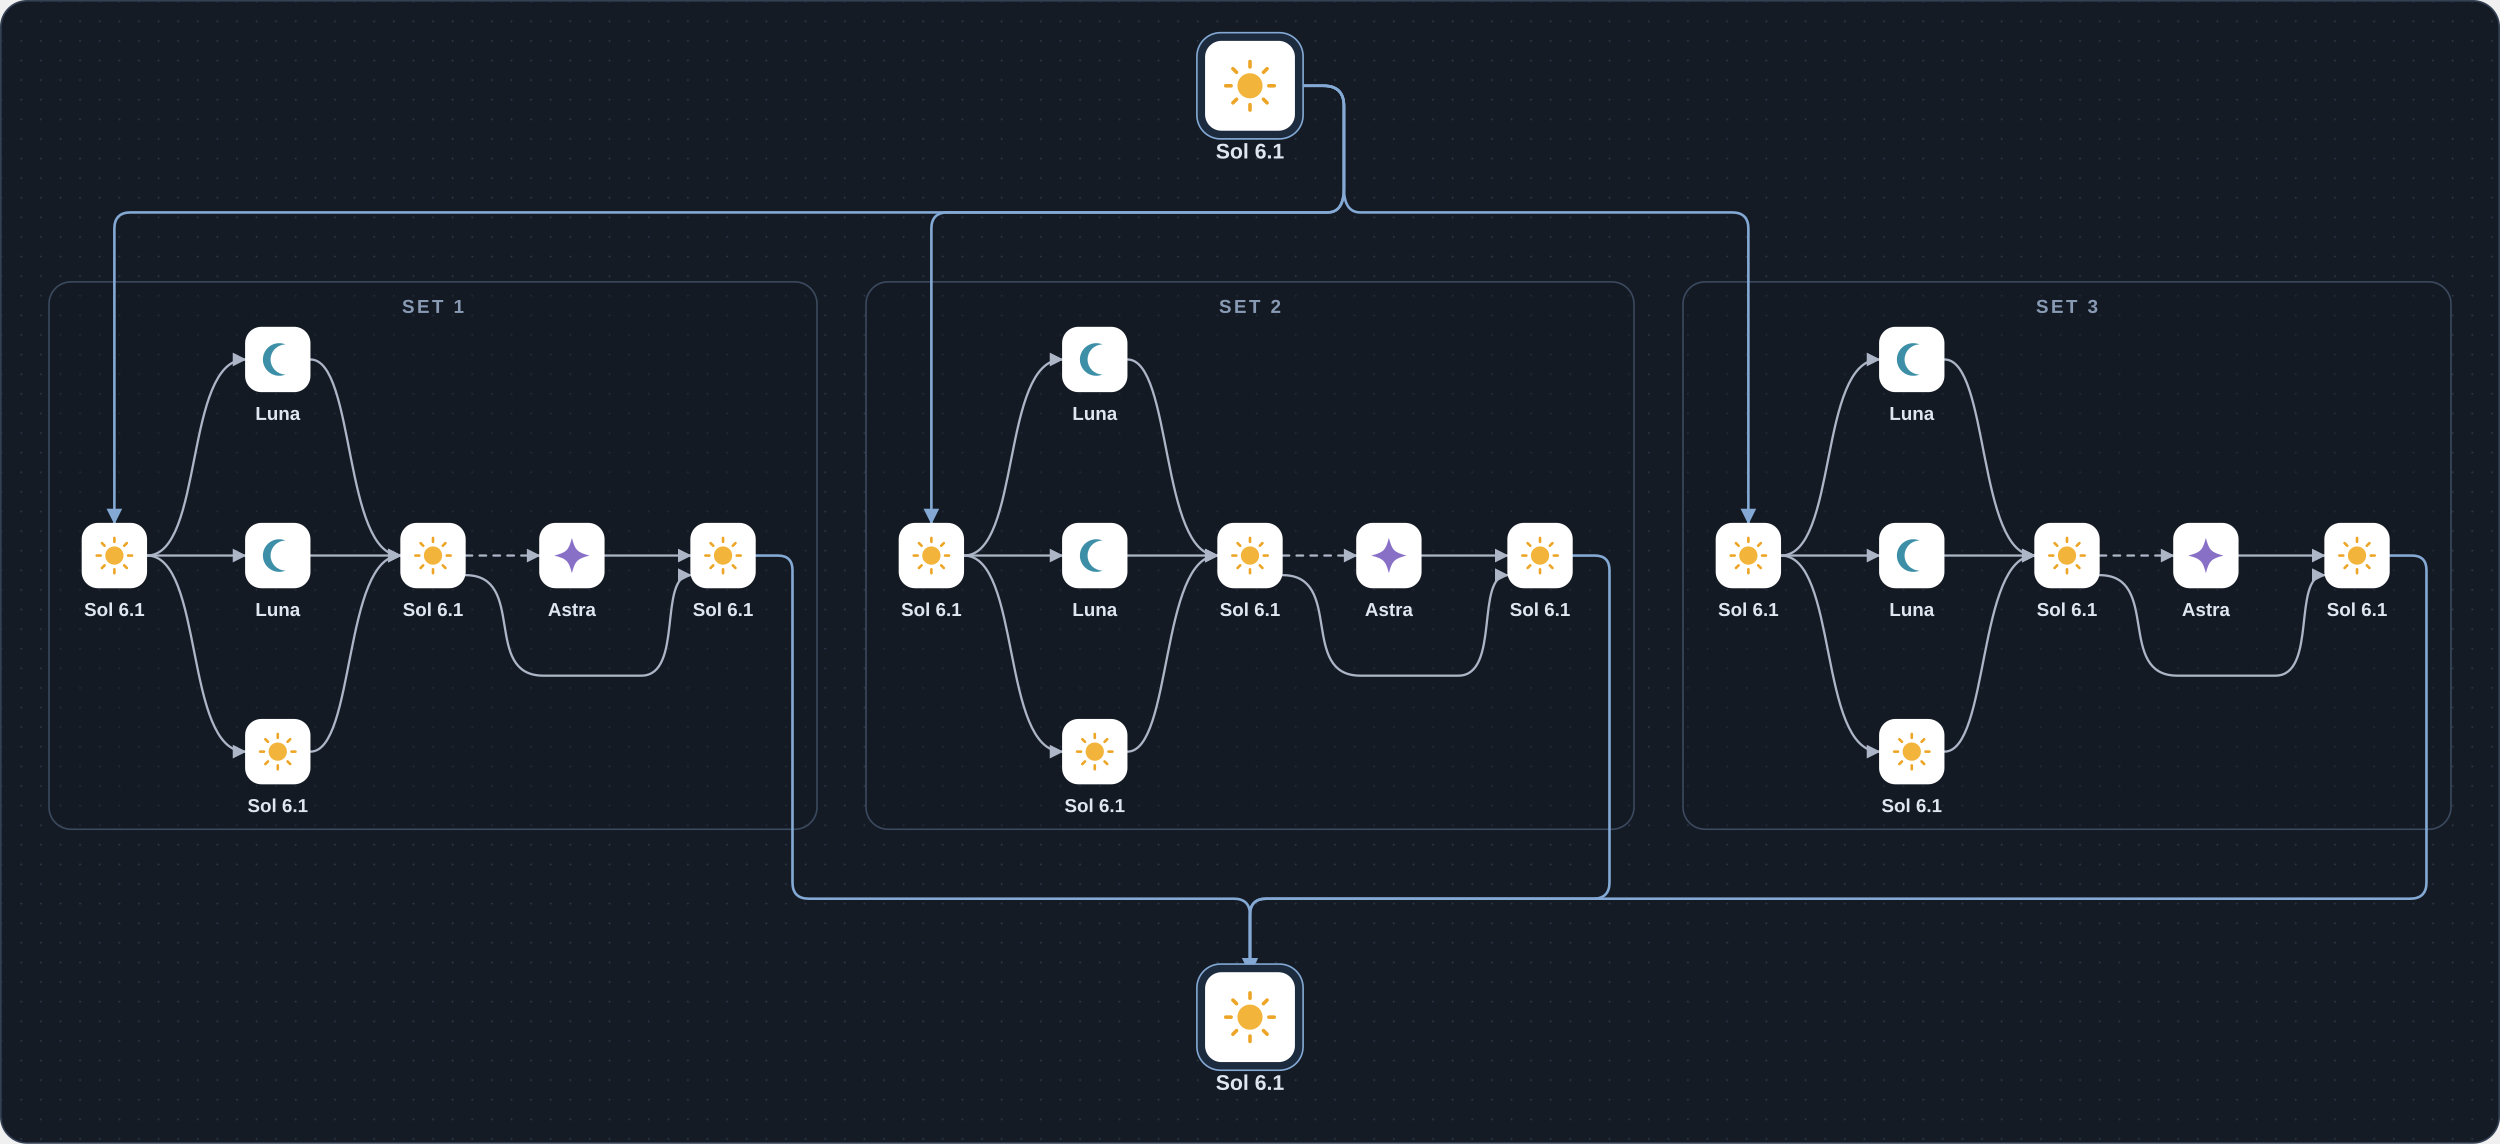
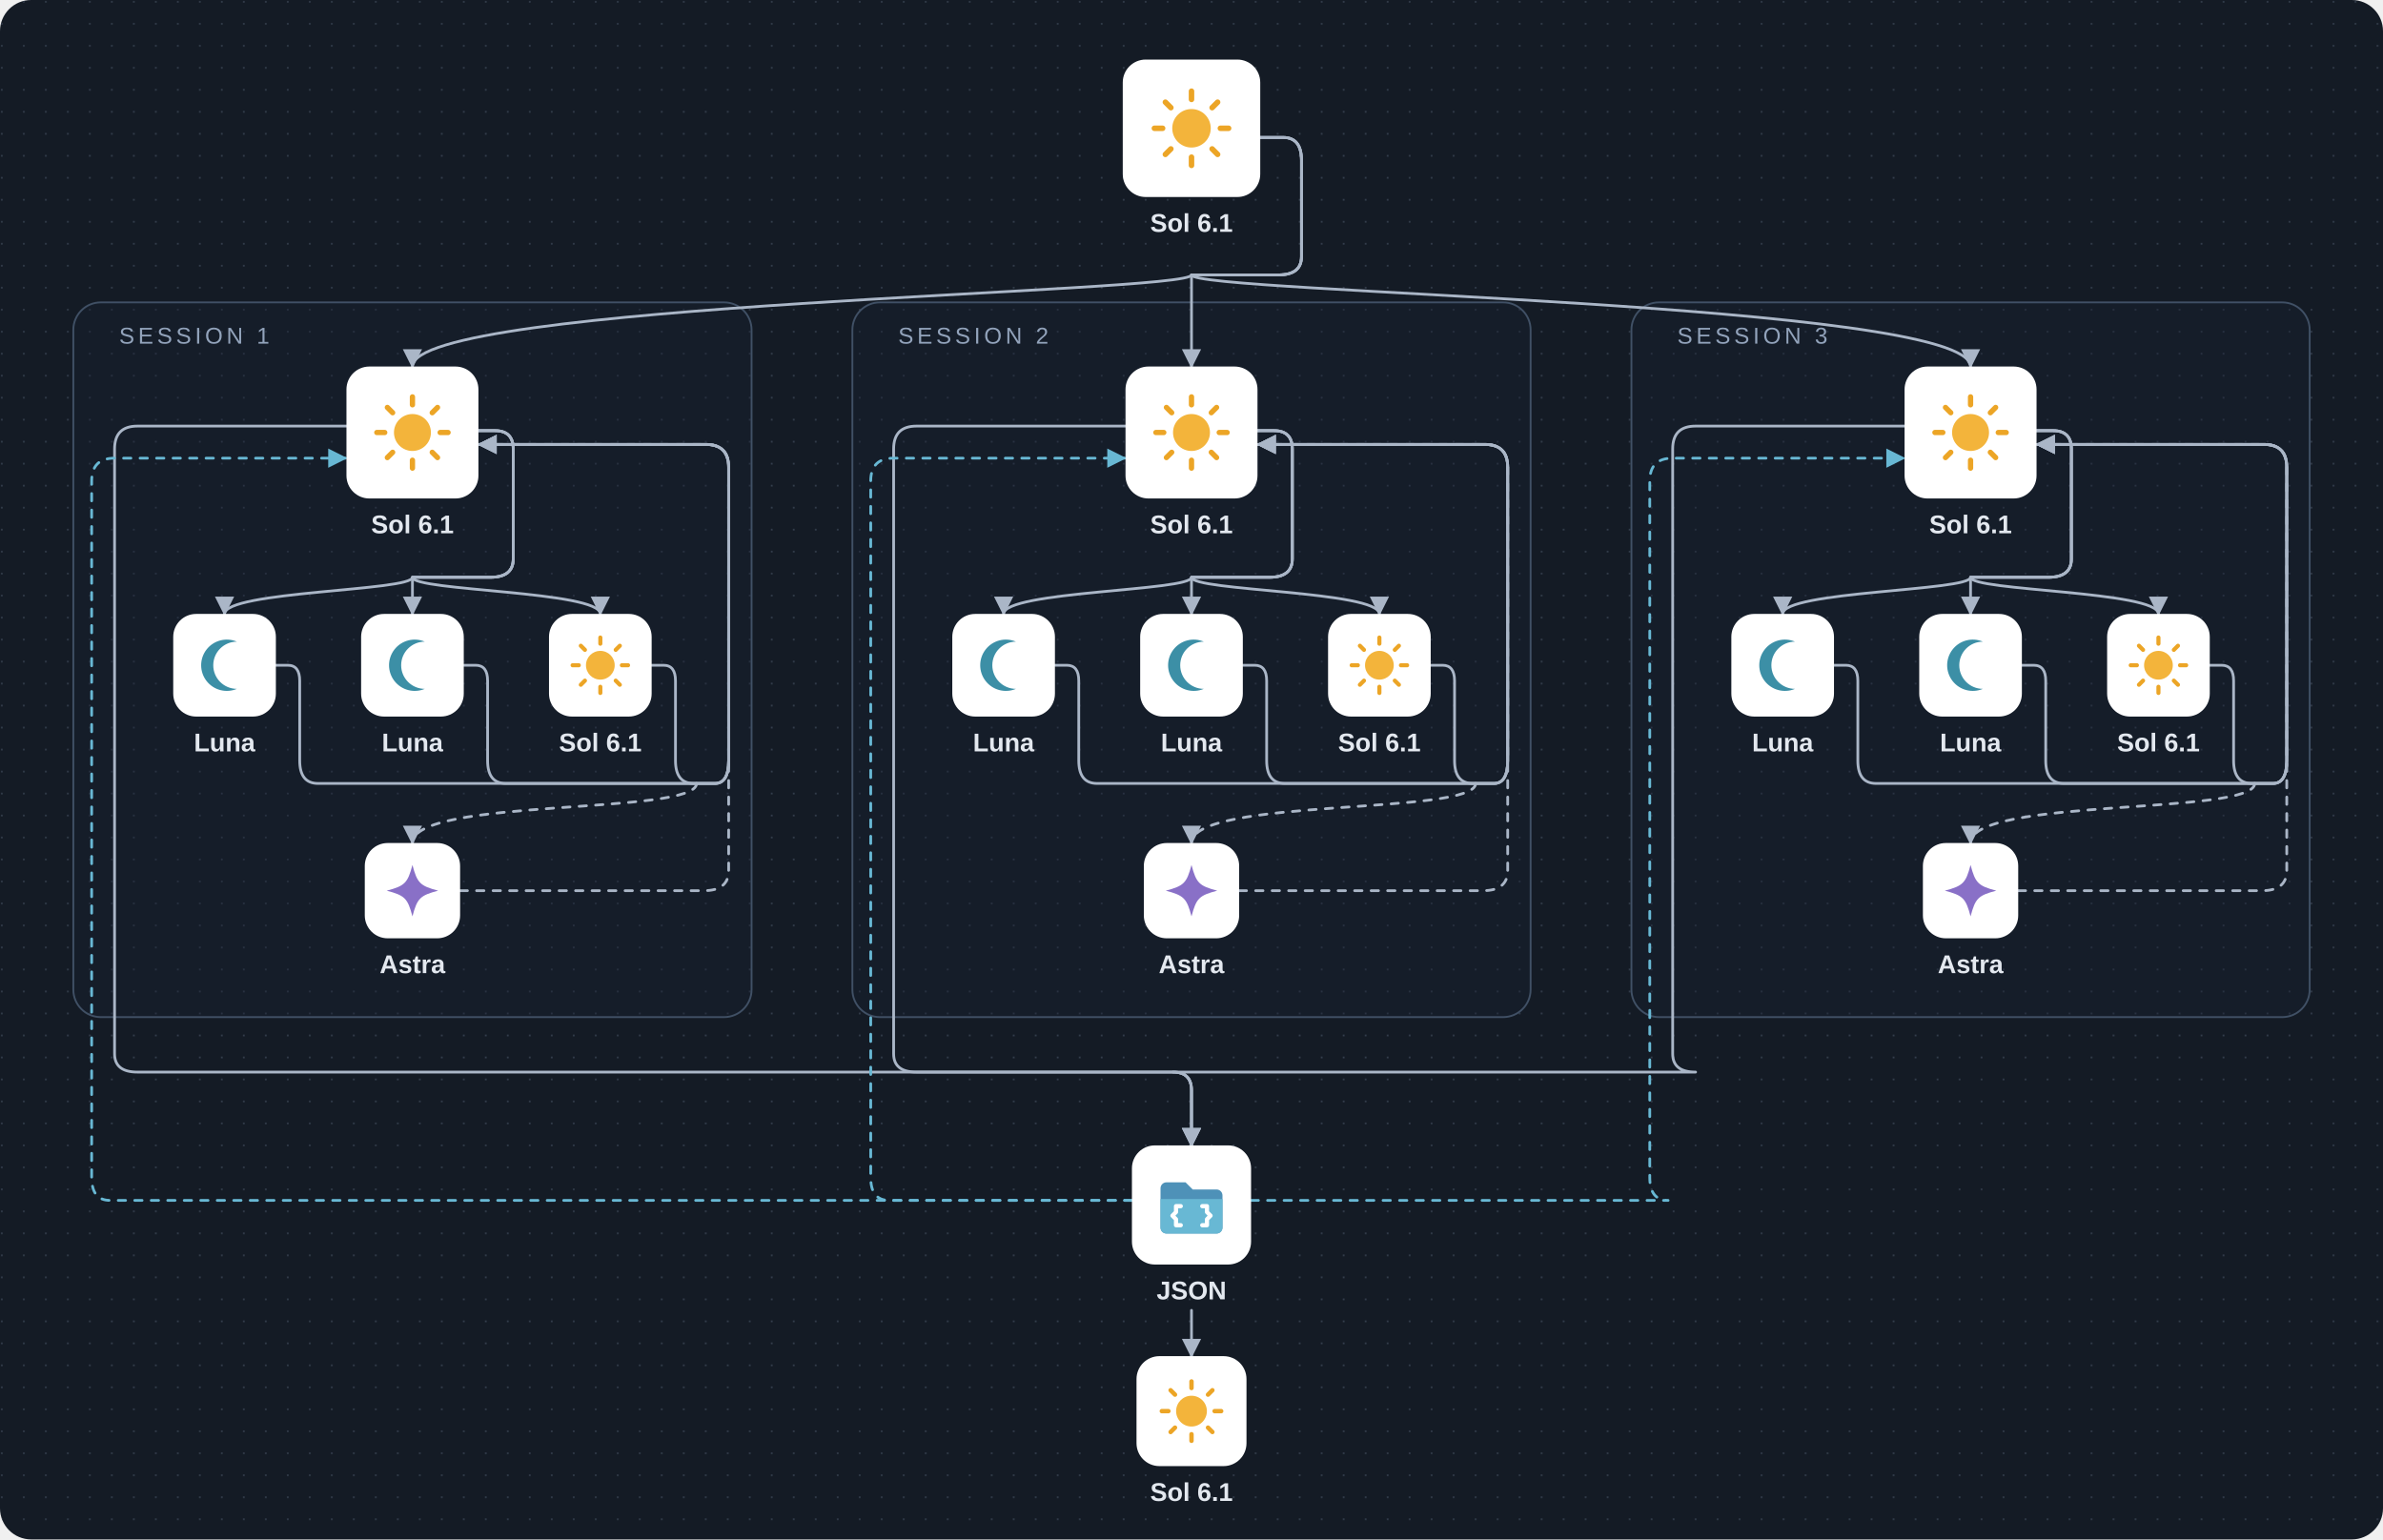
- <svg xmlns="http://www.w3.org/2000/svg" width="3060" height="1400" viewBox="0 0 3060 1400" role="img" aria-labelledby="title desc">
+ <svg xmlns="http://www.w3.org/2000/svg" width="2600" height="1680" viewBox="0 0 2600 1680" role="img" aria-labelledby="title desc">
  <defs>
    <pattern id="dots" width="24" height="24" patternUnits="userSpaceOnUse">
-       <circle cx="2" cy="2" r="1.2" fill="#2d3849" />
+       <circle cx="2" cy="2" r="1.1" fill="#303a48" />
    </pattern>
-     <marker id="arrow" viewBox="0 0 10 10" refX="9" refY="5" markerWidth="6" markerHeight="6" orient="auto">
-       <path d="M0 0L10 5L0 10Z" fill="#acb6c7" />
+     <marker id="arrow" viewBox="0 0 10 10" refX="9" refY="5" markerWidth="7" markerHeight="7" orient="auto">
+       <path d="M0 0L10 5L0 10Z" fill="#aab6c7" />
    </marker>
-     <marker id="chief-arrow" viewBox="0 0 10 10" refX="9" refY="5" markerWidth="6" markerHeight="6" orient="auto">
-       <path d="M0 0L10 5L0 10Z" fill="#83a9d4" />
+     <marker id="blue-arrow" viewBox="0 0 10 10" refX="9" refY="5" markerWidth="7" markerHeight="7" orient="auto">
+       <path d="M0 0L10 5L0 10Z" fill="#68b8d4" />
    </marker>
  </defs>
-   <rect x="1" y="1" width="3058" height="1398" rx="32" fill="#141b25" stroke="#344154" stroke-width="2" />
-   <rect x="2" y="2" width="3056" height="1396" rx="31" fill="url(#dots)" />
-   <rect x="60" y="345" width="940" height="670" rx="27" fill="#141b25" fill-opacity=".4" stroke="#3a495e" stroke-width="2" />
-   <text x="530" y="383" text-anchor="middle" font-family="Segoe UI, Arial, sans-serif" font-size="23" font-weight="600" letter-spacing="3" fill="#899bb4">SET 1</text>
-   <rect x="1060" y="345" width="940" height="670" rx="27" fill="#141b25" fill-opacity=".4" stroke="#3a495e" stroke-width="2" />
-   <text x="1530" y="383" text-anchor="middle" font-family="Segoe UI, Arial, sans-serif" font-size="23" font-weight="600" letter-spacing="3" fill="#899bb4">SET 2</text>
-   <rect x="2060" y="345" width="940" height="670" rx="27" fill="#141b25" fill-opacity=".4" stroke="#3a495e" stroke-width="2" />
-   <text x="2530" y="383" text-anchor="middle" font-family="Segoe UI, Arial, sans-serif" font-size="23" font-weight="600" letter-spacing="3" fill="#899bb4">SET 3</text>
-   <path d="M1585 105 H1620 Q1645 105 1645 130 V230 Q1645 260 1625 260 H160 Q140 260 140 280 V640" fill="none" stroke="#83a9d4" stroke-width="3.2" stroke-linecap="round" stroke-linejoin="round" marker-end="url(#chief-arrow)" />
-   <path d="M1585 105 H1620 Q1645 105 1645 130 V230 Q1645 260 1625 260 H1160 Q1140 260 1140 280 V640" fill="none" stroke="#83a9d4" stroke-width="3.2" stroke-linecap="round" stroke-linejoin="round" marker-end="url(#chief-arrow)" />
-   <path d="M1585 105 H1620 Q1645 105 1645 130 V230 Q1645 260 1665 260 H2120 Q2140 260 2140 280 V640" fill="none" stroke="#83a9d4" stroke-width="3.2" stroke-linecap="round" stroke-linejoin="round" marker-end="url(#chief-arrow)" />
-   <path d="M180 680 C250 680 225 440 300 440" fill="none" stroke="#acb6c7" stroke-width="2.8" stroke-linecap="round" stroke-linejoin="round" marker-end="url(#arrow)" />
-   <path d="M380 440 C435 440 420 680 490 680" fill="none" stroke="#acb6c7" stroke-width="2.8" stroke-linecap="round" stroke-linejoin="round" marker-end="url(#arrow)" />
-   <path d="M180 680 C250 680 225 680 300 680" fill="none" stroke="#acb6c7" stroke-width="2.8" stroke-linecap="round" stroke-linejoin="round" marker-end="url(#arrow)" />
-   <path d="M380 680 C435 680 420 680 490 680" fill="none" stroke="#acb6c7" stroke-width="2.8" stroke-linecap="round" stroke-linejoin="round" marker-end="url(#arrow)" />
-   <path d="M180 680 C250 680 225 920 300 920" fill="none" stroke="#acb6c7" stroke-width="2.8" stroke-linecap="round" stroke-linejoin="round" marker-end="url(#arrow)" />
-   <path d="M380 920 C435 920 420 680 490 680" fill="none" stroke="#acb6c7" stroke-width="2.8" stroke-linecap="round" stroke-linejoin="round" marker-end="url(#arrow)" />
-   <path d="M570 680 H660" fill="none" stroke="#acb6c7" stroke-width="2.8" stroke-linecap="round" stroke-linejoin="round" marker-end="url(#arrow)" stroke-dasharray="8 9" />
-   <path d="M740 680 H845" fill="none" stroke="#acb6c7" stroke-width="2.8" stroke-linecap="round" stroke-linejoin="round" marker-end="url(#arrow)" />
-   <path d="M570 704 C645 704 590 827 665 827 H785 C837 827 805 704 845 704" fill="none" stroke="#acb6c7" stroke-width="2.8" stroke-linecap="round" stroke-linejoin="round" marker-end="url(#arrow)" />
-   <path d="M925 680 H952 Q970 680 970 698 V1080 Q970 1100 990 1100 H1510 Q1530 1100 1530 1120 V1190" fill="none" stroke="#83a9d4" stroke-width="3.2" stroke-linecap="round" stroke-linejoin="round" marker-end="url(#chief-arrow)" />
-   <g aria-label="set1-root">
-     <rect x="100" y="640" width="80" height="80" rx="20" fill="white" />
-     <g transform="translate(114.4,654.4) scale(0.8)">
-       <g stroke="#ECA526" stroke-width="4" stroke-linecap="round">
-         <path d="M32 5V11M32 53V59M5 32H11M53 32H59M13 13L17 17M47 47L51 51M13 51L17 47M47 17L51 13" />
-       </g>
-       <circle cx="32" cy="32" r="14" fill="#F3B43B" />
-     </g>
-     <text x="140.0" y="754" text-anchor="middle" font-family="Segoe UI, Arial, sans-serif" font-size="23" font-weight="600" fill="#e0e6ef">Sol 6.1</text>
+   <rect width="2600" height="1680" rx="34" fill="#141b25" />
+   <rect width="2600" height="1680" rx="34" fill="url(#dots)" />
+   <rect x="80" y="330" width="740" height="780" rx="30" fill="#182231" fill-opacity=".35" stroke="#405065" stroke-width="2" />
+   <text x="130" y="375" font-family="Segoe UI, Arial, sans-serif" font-size="25" letter-spacing="4" fill="#92a3bb">SESSION 1</text>
+   <path d="M1375 150 H1400 Q1420 150 1420 175 V280 Q1420 300 1395 300 H1300 C1300 320 450 330 450 400" fill="none" stroke="#aab6c7" stroke-width="3" stroke-linecap="round" stroke-linejoin="round" marker-end="url(#arrow)" />
+   <path d="M522 470 H540 Q560 470 560 490 V610 Q560 630 535 630 H450 C450 645 245 645 245 670" fill="none" stroke="#aab6c7" stroke-width="3" stroke-linecap="round" stroke-linejoin="round" marker-end="url(#arrow)" />
+   <path d="M301 726 H314 Q327 726 327 743 V830 Q327 855 347 855 H780 Q795 855 795 830 V510 Q795 485 770 485 H523" fill="none" stroke="#aab6c7" stroke-width="3" stroke-linecap="round" stroke-linejoin="round" marker-end="url(#arrow)" />
+   <path d="M522 470 H540 Q560 470 560 490 V610 Q560 630 535 630 H450 C450 645 450 645 450 670" fill="none" stroke="#aab6c7" stroke-width="3" stroke-linecap="round" stroke-linejoin="round" marker-end="url(#arrow)" />
+   <path d="M506 726 H519 Q532 726 532 743 V830 Q532 855 552 855 H780 Q795 855 795 830 V510 Q795 485 770 485 H523" fill="none" stroke="#aab6c7" stroke-width="3" stroke-linecap="round" stroke-linejoin="round" marker-end="url(#arrow)" />
+   <path d="M522 470 H540 Q560 470 560 490 V610 Q560 630 535 630 H450 C450 645 655 645 655 670" fill="none" stroke="#aab6c7" stroke-width="3" stroke-linecap="round" stroke-linejoin="round" marker-end="url(#arrow)" />
+   <path d="M711 726 H724 Q737 726 737 743 V830 Q737 855 757 855 H780 Q795 855 795 830 V510 Q795 485 770 485 H523" fill="none" stroke="#aab6c7" stroke-width="3" stroke-linecap="round" stroke-linejoin="round" marker-end="url(#arrow)" />
+   <path d="M760 855 C760 890 450 870 450 920" fill="none" stroke="#aab6c7" stroke-width="3" stroke-linecap="round" stroke-linejoin="round" marker-end="url(#arrow)" stroke-dasharray="8 10" />
+   <path d="M502 972 H768 Q795 972 795 950 V510 Q795 485 770 485 H523" fill="none" stroke="#aab6c7" stroke-width="3" stroke-linecap="round" stroke-linejoin="round" marker-end="url(#arrow)" stroke-dasharray="8 10" />
+   <path d="M378 465 H150 Q125 465 125 490 V1150 Q125 1170 150 1170 H1280 Q1300 1170 1300 1190 V1250" fill="none" stroke="#aab6c7" stroke-width="3" stroke-linecap="round" stroke-linejoin="round" marker-end="url(#arrow)" />
+   <path d="M1235 1310 H120 Q100 1310 100 1285 V525 Q100 500 125 500 H377" fill="none" stroke="#68b8d4" stroke-width="3" stroke-linecap="round" stroke-linejoin="round" marker-end="url(#blue-arrow)" stroke-dasharray="8 10" />
+   <rect x="930" y="330" width="740" height="780" rx="30" fill="#182231" fill-opacity=".35" stroke="#405065" stroke-width="2" />
+   <text x="980" y="375" font-family="Segoe UI, Arial, sans-serif" font-size="25" letter-spacing="4" fill="#92a3bb">SESSION 2</text>
+   <path d="M1375 150 H1400 Q1420 150 1420 175 V280 Q1420 300 1395 300 H1300 C1300 320 1300 330 1300 400" fill="none" stroke="#aab6c7" stroke-width="3" stroke-linecap="round" stroke-linejoin="round" marker-end="url(#arrow)" />
+   <path d="M1372 470 H1390 Q1410 470 1410 490 V610 Q1410 630 1385 630 H1300 C1300 645 1095 645 1095 670" fill="none" stroke="#aab6c7" stroke-width="3" stroke-linecap="round" stroke-linejoin="round" marker-end="url(#arrow)" />
+   <path d="M1151 726 H1164 Q1177 726 1177 743 V830 Q1177 855 1197 855 H1630 Q1645 855 1645 830 V510 Q1645 485 1620 485 H1373" fill="none" stroke="#aab6c7" stroke-width="3" stroke-linecap="round" stroke-linejoin="round" marker-end="url(#arrow)" />
+   <path d="M1372 470 H1390 Q1410 470 1410 490 V610 Q1410 630 1385 630 H1300 C1300 645 1300 645 1300 670" fill="none" stroke="#aab6c7" stroke-width="3" stroke-linecap="round" stroke-linejoin="round" marker-end="url(#arrow)" />
+   <path d="M1356 726 H1369 Q1382 726 1382 743 V830 Q1382 855 1402 855 H1630 Q1645 855 1645 830 V510 Q1645 485 1620 485 H1373" fill="none" stroke="#aab6c7" stroke-width="3" stroke-linecap="round" stroke-linejoin="round" marker-end="url(#arrow)" />
+   <path d="M1372 470 H1390 Q1410 470 1410 490 V610 Q1410 630 1385 630 H1300 C1300 645 1505 645 1505 670" fill="none" stroke="#aab6c7" stroke-width="3" stroke-linecap="round" stroke-linejoin="round" marker-end="url(#arrow)" />
+   <path d="M1561 726 H1574 Q1587 726 1587 743 V830 Q1587 855 1607 855 H1630 Q1645 855 1645 830 V510 Q1645 485 1620 485 H1373" fill="none" stroke="#aab6c7" stroke-width="3" stroke-linecap="round" stroke-linejoin="round" marker-end="url(#arrow)" />
+   <path d="M1610 855 C1610 890 1300 870 1300 920" fill="none" stroke="#aab6c7" stroke-width="3" stroke-linecap="round" stroke-linejoin="round" marker-end="url(#arrow)" stroke-dasharray="8 10" />
+   <path d="M1352 972 H1618 Q1645 972 1645 950 V510 Q1645 485 1620 485 H1373" fill="none" stroke="#aab6c7" stroke-width="3" stroke-linecap="round" stroke-linejoin="round" marker-end="url(#arrow)" stroke-dasharray="8 10" />
+   <path d="M1228 465 H1000 Q975 465 975 490 V1150 Q975 1170 1000 1170 H1280 Q1300 1170 1300 1190 V1250" fill="none" stroke="#aab6c7" stroke-width="3" stroke-linecap="round" stroke-linejoin="round" marker-end="url(#arrow)" />
+   <path d="M1235 1310 H970 Q950 1310 950 1285 V525 Q950 500 975 500 H1227" fill="none" stroke="#68b8d4" stroke-width="3" stroke-linecap="round" stroke-linejoin="round" marker-end="url(#blue-arrow)" stroke-dasharray="8 10" />
+   <rect x="1780" y="330" width="740" height="780" rx="30" fill="#182231" fill-opacity=".35" stroke="#405065" stroke-width="2" />
+   <text x="1830" y="375" font-family="Segoe UI, Arial, sans-serif" font-size="25" letter-spacing="4" fill="#92a3bb">SESSION 3</text>
+   <path d="M1375 150 H1400 Q1420 150 1420 175 V280 Q1420 300 1395 300 H1300 C1300 320 2150 330 2150 400" fill="none" stroke="#aab6c7" stroke-width="3" stroke-linecap="round" stroke-linejoin="round" marker-end="url(#arrow)" />
+   <path d="M2222 470 H2240 Q2260 470 2260 490 V610 Q2260 630 2235 630 H2150 C2150 645 1945 645 1945 670" fill="none" stroke="#aab6c7" stroke-width="3" stroke-linecap="round" stroke-linejoin="round" marker-end="url(#arrow)" />
+   <path d="M2001 726 H2014 Q2027 726 2027 743 V830 Q2027 855 2047 855 H2480 Q2495 855 2495 830 V510 Q2495 485 2470 485 H2223" fill="none" stroke="#aab6c7" stroke-width="3" stroke-linecap="round" stroke-linejoin="round" marker-end="url(#arrow)" />
+   <path d="M2222 470 H2240 Q2260 470 2260 490 V610 Q2260 630 2235 630 H2150 C2150 645 2150 645 2150 670" fill="none" stroke="#aab6c7" stroke-width="3" stroke-linecap="round" stroke-linejoin="round" marker-end="url(#arrow)" />
+   <path d="M2206 726 H2219 Q2232 726 2232 743 V830 Q2232 855 2252 855 H2480 Q2495 855 2495 830 V510 Q2495 485 2470 485 H2223" fill="none" stroke="#aab6c7" stroke-width="3" stroke-linecap="round" stroke-linejoin="round" marker-end="url(#arrow)" />
+   <path d="M2222 470 H2240 Q2260 470 2260 490 V610 Q2260 630 2235 630 H2150 C2150 645 2355 645 2355 670" fill="none" stroke="#aab6c7" stroke-width="3" stroke-linecap="round" stroke-linejoin="round" marker-end="url(#arrow)" />
+   <path d="M2411 726 H2424 Q2437 726 2437 743 V830 Q2437 855 2457 855 H2480 Q2495 855 2495 830 V510 Q2495 485 2470 485 H2223" fill="none" stroke="#aab6c7" stroke-width="3" stroke-linecap="round" stroke-linejoin="round" marker-end="url(#arrow)" />
+   <path d="M2460 855 C2460 890 2150 870 2150 920" fill="none" stroke="#aab6c7" stroke-width="3" stroke-linecap="round" stroke-linejoin="round" marker-end="url(#arrow)" stroke-dasharray="8 10" />
+   <path d="M2202 972 H2468 Q2495 972 2495 950 V510 Q2495 485 2470 485 H2223" fill="none" stroke="#aab6c7" stroke-width="3" stroke-linecap="round" stroke-linejoin="round" marker-end="url(#arrow)" stroke-dasharray="8 10" />
+   <path d="M2078 465 H1850 Q1825 465 1825 490 V1150 Q1825 1170 1850 1170 H1280 Q1300 1170 1300 1190 V1250" fill="none" stroke="#aab6c7" stroke-width="3" stroke-linecap="round" stroke-linejoin="round" marker-end="url(#arrow)" />
+   <path d="M1365 1310 H1820 Q1800 1310 1800 1285 V525 Q1800 500 1825 500 H2077" fill="none" stroke="#68b8d4" stroke-width="3" stroke-linecap="round" stroke-linejoin="round" marker-end="url(#blue-arrow)" stroke-dasharray="8 10" />
+   <path d="M1300 1430 V1465 Q1300 1475 1300 1480" fill="none" stroke="#aab6c7" stroke-width="3" stroke-linecap="round" stroke-linejoin="round" marker-end="url(#arrow)" />
+   <g aria-label="chief-dispatch">
+     <rect x="1225.0" y="65" width="150" height="150" rx="25" fill="#fff" />
+     <g transform="translate(1252.0,92.0) scale(1.5)">
+       <g stroke="#ECA526" stroke-width="4" stroke-linecap="round">
+         <path d="M32 5V11M32 53V59M5 32H11M53 32H59M13 13L17 17M47 47L51 51M13 51L17 47M47 17L51 13" />
+       </g>
+       <circle cx="32" cy="32" r="14" fill="#F3B43B" />
+     </g>
+     <text x="1300" y="253" text-anchor="middle" font-family="Segoe UI, Arial, sans-serif" font-size="28" font-weight="600" fill="#e3e8ef">Sol 6.1</text>
+   </g>
+   <g aria-label="set1-leader">
+     <rect x="378.0" y="400" width="144" height="144" rx="25" fill="#fff" />
+     <g transform="translate(403.92,425.92) scale(1.44)">
+       <g stroke="#ECA526" stroke-width="4" stroke-linecap="round">
+         <path d="M32 5V11M32 53V59M5 32H11M53 32H59M13 13L17 17M47 47L51 51M13 51L17 47M47 17L51 13" />
+       </g>
+       <circle cx="32" cy="32" r="14" fill="#F3B43B" />
+     </g>
+     <text x="450" y="582" text-anchor="middle" font-family="Segoe UI, Arial, sans-serif" font-size="28" font-weight="600" fill="#e3e8ef">Sol 6.1</text>
  </g>
  <g aria-label="set1-explorer">
-     <rect x="300" y="400" width="80" height="80" rx="20" fill="white" />
-     <g transform="translate(314.4,414.4) scale(0.8)">
-       <path d="M44 9A25 25 0 1 0 44 55A23 23 0 0 1 44 9Z" fill="#3C8FA6" />
-     </g>
-     <text x="340.0" y="514" text-anchor="middle" font-family="Segoe UI, Arial, sans-serif" font-size="23" font-weight="600" fill="#e0e6ef">Luna</text>
+     <rect x="189.0" y="670" width="112" height="112" rx="25" fill="#fff" />
+     <g transform="translate(209.16,690.16) scale(1.12)">
+       <path d="M44 9A25 25 0 1 0 44 55A23 23 0 0 1 44 9Z" fill="#3C8FA6" />
+     </g>
+     <text x="245" y="820" text-anchor="middle" font-family="Segoe UI, Arial, sans-serif" font-size="28" font-weight="600" fill="#e3e8ef">Luna</text>
  </g>
  <g aria-label="set1-researcher">
-     <rect x="300" y="640" width="80" height="80" rx="20" fill="white" />
-     <g transform="translate(314.4,654.4) scale(0.8)">
-       <path d="M44 9A25 25 0 1 0 44 55A23 23 0 0 1 44 9Z" fill="#3C8FA6" />
-     </g>
-     <text x="340.0" y="754" text-anchor="middle" font-family="Segoe UI, Arial, sans-serif" font-size="23" font-weight="600" fill="#e0e6ef">Luna</text>
+     <rect x="394.0" y="670" width="112" height="112" rx="25" fill="#fff" />
+     <g transform="translate(414.16,690.16) scale(1.12)">
+       <path d="M44 9A25 25 0 1 0 44 55A23 23 0 0 1 44 9Z" fill="#3C8FA6" />
+     </g>
+     <text x="450" y="820" text-anchor="middle" font-family="Segoe UI, Arial, sans-serif" font-size="28" font-weight="600" fill="#e3e8ef">Luna</text>
  </g>
  <g aria-label="set1-worker">
-     <rect x="300" y="880" width="80" height="80" rx="20" fill="white" />
-     <g transform="translate(314.4,894.4) scale(0.8)">
-       <g stroke="#ECA526" stroke-width="4" stroke-linecap="round">
-         <path d="M32 5V11M32 53V59M5 32H11M53 32H59M13 13L17 17M47 47L51 51M13 51L17 47M47 17L51 13" />
-       </g>
-       <circle cx="32" cy="32" r="14" fill="#F3B43B" />
-     </g>
-     <text x="340.0" y="994" text-anchor="middle" font-family="Segoe UI, Arial, sans-serif" font-size="23" font-weight="600" fill="#e0e6ef">Sol 6.1</text>
-   </g>
-   <g aria-label="set1-integrate">
-     <rect x="490" y="640" width="80" height="80" rx="20" fill="white" />
-     <g transform="translate(504.4,654.4) scale(0.8)">
-       <g stroke="#ECA526" stroke-width="4" stroke-linecap="round">
-         <path d="M32 5V11M32 53V59M5 32H11M53 32H59M13 13L17 17M47 47L51 51M13 51L17 47M47 17L51 13" />
-       </g>
-       <circle cx="32" cy="32" r="14" fill="#F3B43B" />
-     </g>
-     <text x="530.0" y="754" text-anchor="middle" font-family="Segoe UI, Arial, sans-serif" font-size="23" font-weight="600" fill="#e0e6ef">Sol 6.1</text>
-   </g>
-   <g aria-label="set1-review">
-     <rect x="660" y="640" width="80" height="80" rx="20" fill="white" />
-     <g transform="translate(674.4,654.4) scale(0.8)">
+     <rect x="599.0" y="670" width="112" height="112" rx="25" fill="#fff" />
+     <g transform="translate(619.16,690.16) scale(1.12)">
+       <g stroke="#ECA526" stroke-width="4" stroke-linecap="round">
+         <path d="M32 5V11M32 53V59M5 32H11M53 32H59M13 13L17 17M47 47L51 51M13 51L17 47M47 17L51 13" />
+       </g>
+       <circle cx="32" cy="32" r="14" fill="#F3B43B" />
+     </g>
+     <text x="655" y="820" text-anchor="middle" font-family="Segoe UI, Arial, sans-serif" font-size="28" font-weight="600" fill="#e3e8ef">Sol 6.1</text>
+   </g>
+   <g aria-label="set1-reviewer">
+     <rect x="398.0" y="920" width="104" height="104" rx="25" fill="#fff" />
+     <g transform="translate(416.72,938.72) scale(1.04)">
      <path d="M32 5C37 24 40 27 59 32C40 37 37 40 32 59C27 40 24 37 5 32C24 27 27 24 32 5Z" fill="#8970C7" />
    </g>
-     <text x="700.0" y="754" text-anchor="middle" font-family="Segoe UI, Arial, sans-serif" font-size="23" font-weight="600" fill="#e0e6ef">Astra</text>
-   </g>
-   <g aria-label="set1-finish">
-     <rect x="845" y="640" width="80" height="80" rx="20" fill="white" />
-     <g transform="translate(859.4,654.4) scale(0.8)">
-       <g stroke="#ECA526" stroke-width="4" stroke-linecap="round">
-         <path d="M32 5V11M32 53V59M5 32H11M53 32H59M13 13L17 17M47 47L51 51M13 51L17 47M47 17L51 13" />
-       </g>
-       <circle cx="32" cy="32" r="14" fill="#F3B43B" />
-     </g>
-     <text x="885.0" y="754" text-anchor="middle" font-family="Segoe UI, Arial, sans-serif" font-size="23" font-weight="600" fill="#e0e6ef">Sol 6.1</text>
-   </g>
-   <path d="M1180 680 C1250 680 1225 440 1300 440" fill="none" stroke="#acb6c7" stroke-width="2.8" stroke-linecap="round" stroke-linejoin="round" marker-end="url(#arrow)" />
-   <path d="M1380 440 C1435 440 1420 680 1490 680" fill="none" stroke="#acb6c7" stroke-width="2.8" stroke-linecap="round" stroke-linejoin="round" marker-end="url(#arrow)" />
-   <path d="M1180 680 C1250 680 1225 680 1300 680" fill="none" stroke="#acb6c7" stroke-width="2.8" stroke-linecap="round" stroke-linejoin="round" marker-end="url(#arrow)" />
-   <path d="M1380 680 C1435 680 1420 680 1490 680" fill="none" stroke="#acb6c7" stroke-width="2.8" stroke-linecap="round" stroke-linejoin="round" marker-end="url(#arrow)" />
-   <path d="M1180 680 C1250 680 1225 920 1300 920" fill="none" stroke="#acb6c7" stroke-width="2.8" stroke-linecap="round" stroke-linejoin="round" marker-end="url(#arrow)" />
-   <path d="M1380 920 C1435 920 1420 680 1490 680" fill="none" stroke="#acb6c7" stroke-width="2.8" stroke-linecap="round" stroke-linejoin="round" marker-end="url(#arrow)" />
-   <path d="M1570 680 H1660" fill="none" stroke="#acb6c7" stroke-width="2.8" stroke-linecap="round" stroke-linejoin="round" marker-end="url(#arrow)" stroke-dasharray="8 9" />
-   <path d="M1740 680 H1845" fill="none" stroke="#acb6c7" stroke-width="2.8" stroke-linecap="round" stroke-linejoin="round" marker-end="url(#arrow)" />
-   <path d="M1570 704 C1645 704 1590 827 1665 827 H1785 C1837 827 1805 704 1845 704" fill="none" stroke="#acb6c7" stroke-width="2.8" stroke-linecap="round" stroke-linejoin="round" marker-end="url(#arrow)" />
-   <path d="M1925 680 H1952 Q1970 680 1970 698 V1080 Q1970 1100 1950 1100 H1550 Q1530 1100 1530 1120 V1190" fill="none" stroke="#83a9d4" stroke-width="3.2" stroke-linecap="round" stroke-linejoin="round" marker-end="url(#chief-arrow)" />
-   <g aria-label="set2-root">
-     <rect x="1100" y="640" width="80" height="80" rx="20" fill="white" />
-     <g transform="translate(1114.4,654.4) scale(0.8)">
-       <g stroke="#ECA526" stroke-width="4" stroke-linecap="round">
-         <path d="M32 5V11M32 53V59M5 32H11M53 32H59M13 13L17 17M47 47L51 51M13 51L17 47M47 17L51 13" />
-       </g>
-       <circle cx="32" cy="32" r="14" fill="#F3B43B" />
-     </g>
-     <text x="1140.0" y="754" text-anchor="middle" font-family="Segoe UI, Arial, sans-serif" font-size="23" font-weight="600" fill="#e0e6ef">Sol 6.1</text>
+     <text x="450" y="1062" text-anchor="middle" font-family="Segoe UI, Arial, sans-serif" font-size="28" font-weight="600" fill="#e3e8ef">Astra</text>
+   </g>
+   <g aria-label="set2-leader">
+     <rect x="1228.0" y="400" width="144" height="144" rx="25" fill="#fff" />
+     <g transform="translate(1253.92,425.92) scale(1.44)">
+       <g stroke="#ECA526" stroke-width="4" stroke-linecap="round">
+         <path d="M32 5V11M32 53V59M5 32H11M53 32H59M13 13L17 17M47 47L51 51M13 51L17 47M47 17L51 13" />
+       </g>
+       <circle cx="32" cy="32" r="14" fill="#F3B43B" />
+     </g>
+     <text x="1300" y="582" text-anchor="middle" font-family="Segoe UI, Arial, sans-serif" font-size="28" font-weight="600" fill="#e3e8ef">Sol 6.1</text>
  </g>
  <g aria-label="set2-explorer">
-     <rect x="1300" y="400" width="80" height="80" rx="20" fill="white" />
-     <g transform="translate(1314.4,414.4) scale(0.8)">
-       <path d="M44 9A25 25 0 1 0 44 55A23 23 0 0 1 44 9Z" fill="#3C8FA6" />
-     </g>
-     <text x="1340.0" y="514" text-anchor="middle" font-family="Segoe UI, Arial, sans-serif" font-size="23" font-weight="600" fill="#e0e6ef">Luna</text>
+     <rect x="1039.0" y="670" width="112" height="112" rx="25" fill="#fff" />
+     <g transform="translate(1059.16,690.16) scale(1.12)">
+       <path d="M44 9A25 25 0 1 0 44 55A23 23 0 0 1 44 9Z" fill="#3C8FA6" />
+     </g>
+     <text x="1095" y="820" text-anchor="middle" font-family="Segoe UI, Arial, sans-serif" font-size="28" font-weight="600" fill="#e3e8ef">Luna</text>
  </g>
  <g aria-label="set2-researcher">
-     <rect x="1300" y="640" width="80" height="80" rx="20" fill="white" />
-     <g transform="translate(1314.4,654.4) scale(0.8)">
-       <path d="M44 9A25 25 0 1 0 44 55A23 23 0 0 1 44 9Z" fill="#3C8FA6" />
-     </g>
-     <text x="1340.0" y="754" text-anchor="middle" font-family="Segoe UI, Arial, sans-serif" font-size="23" font-weight="600" fill="#e0e6ef">Luna</text>
+     <rect x="1244.0" y="670" width="112" height="112" rx="25" fill="#fff" />
+     <g transform="translate(1264.16,690.16) scale(1.12)">
+       <path d="M44 9A25 25 0 1 0 44 55A23 23 0 0 1 44 9Z" fill="#3C8FA6" />
+     </g>
+     <text x="1300" y="820" text-anchor="middle" font-family="Segoe UI, Arial, sans-serif" font-size="28" font-weight="600" fill="#e3e8ef">Luna</text>
  </g>
  <g aria-label="set2-worker">
-     <rect x="1300" y="880" width="80" height="80" rx="20" fill="white" />
-     <g transform="translate(1314.4,894.4) scale(0.8)">
-       <g stroke="#ECA526" stroke-width="4" stroke-linecap="round">
-         <path d="M32 5V11M32 53V59M5 32H11M53 32H59M13 13L17 17M47 47L51 51M13 51L17 47M47 17L51 13" />
-       </g>
-       <circle cx="32" cy="32" r="14" fill="#F3B43B" />
-     </g>
-     <text x="1340.0" y="994" text-anchor="middle" font-family="Segoe UI, Arial, sans-serif" font-size="23" font-weight="600" fill="#e0e6ef">Sol 6.1</text>
-   </g>
-   <g aria-label="set2-integrate">
-     <rect x="1490" y="640" width="80" height="80" rx="20" fill="white" />
-     <g transform="translate(1504.4,654.4) scale(0.8)">
-       <g stroke="#ECA526" stroke-width="4" stroke-linecap="round">
-         <path d="M32 5V11M32 53V59M5 32H11M53 32H59M13 13L17 17M47 47L51 51M13 51L17 47M47 17L51 13" />
-       </g>
-       <circle cx="32" cy="32" r="14" fill="#F3B43B" />
-     </g>
-     <text x="1530.0" y="754" text-anchor="middle" font-family="Segoe UI, Arial, sans-serif" font-size="23" font-weight="600" fill="#e0e6ef">Sol 6.1</text>
-   </g>
-   <g aria-label="set2-review">
-     <rect x="1660" y="640" width="80" height="80" rx="20" fill="white" />
-     <g transform="translate(1674.4,654.4) scale(0.8)">
+     <rect x="1449.0" y="670" width="112" height="112" rx="25" fill="#fff" />
+     <g transform="translate(1469.16,690.16) scale(1.12)">
+       <g stroke="#ECA526" stroke-width="4" stroke-linecap="round">
+         <path d="M32 5V11M32 53V59M5 32H11M53 32H59M13 13L17 17M47 47L51 51M13 51L17 47M47 17L51 13" />
+       </g>
+       <circle cx="32" cy="32" r="14" fill="#F3B43B" />
+     </g>
+     <text x="1505" y="820" text-anchor="middle" font-family="Segoe UI, Arial, sans-serif" font-size="28" font-weight="600" fill="#e3e8ef">Sol 6.1</text>
+   </g>
+   <g aria-label="set2-reviewer">
+     <rect x="1248.0" y="920" width="104" height="104" rx="25" fill="#fff" />
+     <g transform="translate(1266.72,938.72) scale(1.04)">
      <path d="M32 5C37 24 40 27 59 32C40 37 37 40 32 59C27 40 24 37 5 32C24 27 27 24 32 5Z" fill="#8970C7" />
    </g>
-     <text x="1700.0" y="754" text-anchor="middle" font-family="Segoe UI, Arial, sans-serif" font-size="23" font-weight="600" fill="#e0e6ef">Astra</text>
-   </g>
-   <g aria-label="set2-finish">
-     <rect x="1845" y="640" width="80" height="80" rx="20" fill="white" />
-     <g transform="translate(1859.4,654.4) scale(0.8)">
-       <g stroke="#ECA526" stroke-width="4" stroke-linecap="round">
-         <path d="M32 5V11M32 53V59M5 32H11M53 32H59M13 13L17 17M47 47L51 51M13 51L17 47M47 17L51 13" />
-       </g>
-       <circle cx="32" cy="32" r="14" fill="#F3B43B" />
-     </g>
-     <text x="1885.0" y="754" text-anchor="middle" font-family="Segoe UI, Arial, sans-serif" font-size="23" font-weight="600" fill="#e0e6ef">Sol 6.1</text>
-   </g>
-   <path d="M2180 680 C2250 680 2225 440 2300 440" fill="none" stroke="#acb6c7" stroke-width="2.8" stroke-linecap="round" stroke-linejoin="round" marker-end="url(#arrow)" />
-   <path d="M2380 440 C2435 440 2420 680 2490 680" fill="none" stroke="#acb6c7" stroke-width="2.8" stroke-linecap="round" stroke-linejoin="round" marker-end="url(#arrow)" />
-   <path d="M2180 680 C2250 680 2225 680 2300 680" fill="none" stroke="#acb6c7" stroke-width="2.8" stroke-linecap="round" stroke-linejoin="round" marker-end="url(#arrow)" />
-   <path d="M2380 680 C2435 680 2420 680 2490 680" fill="none" stroke="#acb6c7" stroke-width="2.8" stroke-linecap="round" stroke-linejoin="round" marker-end="url(#arrow)" />
-   <path d="M2180 680 C2250 680 2225 920 2300 920" fill="none" stroke="#acb6c7" stroke-width="2.8" stroke-linecap="round" stroke-linejoin="round" marker-end="url(#arrow)" />
-   <path d="M2380 920 C2435 920 2420 680 2490 680" fill="none" stroke="#acb6c7" stroke-width="2.8" stroke-linecap="round" stroke-linejoin="round" marker-end="url(#arrow)" />
-   <path d="M2570 680 H2660" fill="none" stroke="#acb6c7" stroke-width="2.8" stroke-linecap="round" stroke-linejoin="round" marker-end="url(#arrow)" stroke-dasharray="8 9" />
-   <path d="M2740 680 H2845" fill="none" stroke="#acb6c7" stroke-width="2.8" stroke-linecap="round" stroke-linejoin="round" marker-end="url(#arrow)" />
-   <path d="M2570 704 C2645 704 2590 827 2665 827 H2785 C2837 827 2805 704 2845 704" fill="none" stroke="#acb6c7" stroke-width="2.8" stroke-linecap="round" stroke-linejoin="round" marker-end="url(#arrow)" />
-   <path d="M2925 680 H2952 Q2970 680 2970 698 V1080 Q2970 1100 2950 1100 H1550 Q1530 1100 1530 1120 V1190" fill="none" stroke="#83a9d4" stroke-width="3.2" stroke-linecap="round" stroke-linejoin="round" marker-end="url(#chief-arrow)" />
-   <g aria-label="set3-root">
-     <rect x="2100" y="640" width="80" height="80" rx="20" fill="white" />
-     <g transform="translate(2114.4,654.4) scale(0.8)">
-       <g stroke="#ECA526" stroke-width="4" stroke-linecap="round">
-         <path d="M32 5V11M32 53V59M5 32H11M53 32H59M13 13L17 17M47 47L51 51M13 51L17 47M47 17L51 13" />
-       </g>
-       <circle cx="32" cy="32" r="14" fill="#F3B43B" />
-     </g>
-     <text x="2140.0" y="754" text-anchor="middle" font-family="Segoe UI, Arial, sans-serif" font-size="23" font-weight="600" fill="#e0e6ef">Sol 6.1</text>
+     <text x="1300" y="1062" text-anchor="middle" font-family="Segoe UI, Arial, sans-serif" font-size="28" font-weight="600" fill="#e3e8ef">Astra</text>
+   </g>
+   <g aria-label="set3-leader">
+     <rect x="2078.0" y="400" width="144" height="144" rx="25" fill="#fff" />
+     <g transform="translate(2103.92,425.92) scale(1.44)">
+       <g stroke="#ECA526" stroke-width="4" stroke-linecap="round">
+         <path d="M32 5V11M32 53V59M5 32H11M53 32H59M13 13L17 17M47 47L51 51M13 51L17 47M47 17L51 13" />
+       </g>
+       <circle cx="32" cy="32" r="14" fill="#F3B43B" />
+     </g>
+     <text x="2150" y="582" text-anchor="middle" font-family="Segoe UI, Arial, sans-serif" font-size="28" font-weight="600" fill="#e3e8ef">Sol 6.1</text>
  </g>
  <g aria-label="set3-explorer">
-     <rect x="2300" y="400" width="80" height="80" rx="20" fill="white" />
-     <g transform="translate(2314.4,414.4) scale(0.8)">
-       <path d="M44 9A25 25 0 1 0 44 55A23 23 0 0 1 44 9Z" fill="#3C8FA6" />
-     </g>
-     <text x="2340.0" y="514" text-anchor="middle" font-family="Segoe UI, Arial, sans-serif" font-size="23" font-weight="600" fill="#e0e6ef">Luna</text>
+     <rect x="1889.0" y="670" width="112" height="112" rx="25" fill="#fff" />
+     <g transform="translate(1909.16,690.16) scale(1.12)">
+       <path d="M44 9A25 25 0 1 0 44 55A23 23 0 0 1 44 9Z" fill="#3C8FA6" />
+     </g>
+     <text x="1945" y="820" text-anchor="middle" font-family="Segoe UI, Arial, sans-serif" font-size="28" font-weight="600" fill="#e3e8ef">Luna</text>
  </g>
  <g aria-label="set3-researcher">
-     <rect x="2300" y="640" width="80" height="80" rx="20" fill="white" />
-     <g transform="translate(2314.4,654.4) scale(0.8)">
-       <path d="M44 9A25 25 0 1 0 44 55A23 23 0 0 1 44 9Z" fill="#3C8FA6" />
-     </g>
-     <text x="2340.0" y="754" text-anchor="middle" font-family="Segoe UI, Arial, sans-serif" font-size="23" font-weight="600" fill="#e0e6ef">Luna</text>
+     <rect x="2094.0" y="670" width="112" height="112" rx="25" fill="#fff" />
+     <g transform="translate(2114.16,690.16) scale(1.12)">
+       <path d="M44 9A25 25 0 1 0 44 55A23 23 0 0 1 44 9Z" fill="#3C8FA6" />
+     </g>
+     <text x="2150" y="820" text-anchor="middle" font-family="Segoe UI, Arial, sans-serif" font-size="28" font-weight="600" fill="#e3e8ef">Luna</text>
  </g>
  <g aria-label="set3-worker">
-     <rect x="2300" y="880" width="80" height="80" rx="20" fill="white" />
-     <g transform="translate(2314.4,894.4) scale(0.8)">
-       <g stroke="#ECA526" stroke-width="4" stroke-linecap="round">
-         <path d="M32 5V11M32 53V59M5 32H11M53 32H59M13 13L17 17M47 47L51 51M13 51L17 47M47 17L51 13" />
-       </g>
-       <circle cx="32" cy="32" r="14" fill="#F3B43B" />
-     </g>
-     <text x="2340.0" y="994" text-anchor="middle" font-family="Segoe UI, Arial, sans-serif" font-size="23" font-weight="600" fill="#e0e6ef">Sol 6.1</text>
-   </g>
-   <g aria-label="set3-integrate">
-     <rect x="2490" y="640" width="80" height="80" rx="20" fill="white" />
-     <g transform="translate(2504.4,654.4) scale(0.8)">
-       <g stroke="#ECA526" stroke-width="4" stroke-linecap="round">
-         <path d="M32 5V11M32 53V59M5 32H11M53 32H59M13 13L17 17M47 47L51 51M13 51L17 47M47 17L51 13" />
-       </g>
-       <circle cx="32" cy="32" r="14" fill="#F3B43B" />
-     </g>
-     <text x="2530.0" y="754" text-anchor="middle" font-family="Segoe UI, Arial, sans-serif" font-size="23" font-weight="600" fill="#e0e6ef">Sol 6.1</text>
-   </g>
-   <g aria-label="set3-review">
-     <rect x="2660" y="640" width="80" height="80" rx="20" fill="white" />
-     <g transform="translate(2674.4,654.4) scale(0.8)">
+     <rect x="2299.0" y="670" width="112" height="112" rx="25" fill="#fff" />
+     <g transform="translate(2319.16,690.16) scale(1.12)">
+       <g stroke="#ECA526" stroke-width="4" stroke-linecap="round">
+         <path d="M32 5V11M32 53V59M5 32H11M53 32H59M13 13L17 17M47 47L51 51M13 51L17 47M47 17L51 13" />
+       </g>
+       <circle cx="32" cy="32" r="14" fill="#F3B43B" />
+     </g>
+     <text x="2355" y="820" text-anchor="middle" font-family="Segoe UI, Arial, sans-serif" font-size="28" font-weight="600" fill="#e3e8ef">Sol 6.1</text>
+   </g>
+   <g aria-label="set3-reviewer">
+     <rect x="2098.0" y="920" width="104" height="104" rx="25" fill="#fff" />
+     <g transform="translate(2116.72,938.72) scale(1.04)">
      <path d="M32 5C37 24 40 27 59 32C40 37 37 40 32 59C27 40 24 37 5 32C24 27 27 24 32 5Z" fill="#8970C7" />
    </g>
-     <text x="2700.0" y="754" text-anchor="middle" font-family="Segoe UI, Arial, sans-serif" font-size="23" font-weight="600" fill="#e0e6ef">Astra</text>
-   </g>
-   <g aria-label="set3-finish">
-     <rect x="2845" y="640" width="80" height="80" rx="20" fill="white" />
-     <g transform="translate(2859.4,654.4) scale(0.8)">
-       <g stroke="#ECA526" stroke-width="4" stroke-linecap="round">
-         <path d="M32 5V11M32 53V59M5 32H11M53 32H59M13 13L17 17M47 47L51 51M13 51L17 47M47 17L51 13" />
-       </g>
-       <circle cx="32" cy="32" r="14" fill="#F3B43B" />
-     </g>
-     <text x="2885.0" y="754" text-anchor="middle" font-family="Segoe UI, Arial, sans-serif" font-size="23" font-weight="600" fill="#e0e6ef">Sol 6.1</text>
-   </g>
-   <rect x="1465" y="40" width="130" height="130" rx="29" fill="#1d2b3f" stroke="#83a9d4" stroke-width="2" />
-   <g aria-label="chief-dispatch">
-     <rect x="1475" y="50" width="110" height="110" rx="20" fill="white" />
-     <g transform="translate(1494.8,69.8) scale(1.1)">
-       <g stroke="#ECA526" stroke-width="4" stroke-linecap="round">
-         <path d="M32 5V11M32 53V59M5 32H11M53 32H59M13 13L17 17M47 47L51 51M13 51L17 47M47 17L51 13" />
-       </g>
-       <circle cx="32" cy="32" r="14" fill="#F3B43B" />
-     </g>
-     <text x="1530.0" y="194" text-anchor="middle" font-family="Segoe UI, Arial, sans-serif" font-size="26" font-weight="600" fill="#e0e6ef">Sol 6.1</text>
-   </g>
-   <rect x="1465" y="1180" width="130" height="130" rx="29" fill="#1d2b3f" stroke="#83a9d4" stroke-width="2" />
-   <g aria-label="chief-consolidate">
-     <rect x="1475" y="1190" width="110" height="110" rx="20" fill="white" />
-     <g transform="translate(1494.8,1209.8) scale(1.1)">
-       <g stroke="#ECA526" stroke-width="4" stroke-linecap="round">
-         <path d="M32 5V11M32 53V59M5 32H11M53 32H59M13 13L17 17M47 47L51 51M13 51L17 47M47 17L51 13" />
-       </g>
-       <circle cx="32" cy="32" r="14" fill="#F3B43B" />
-     </g>
-     <text x="1530.0" y="1334" text-anchor="middle" font-family="Segoe UI, Arial, sans-serif" font-size="26" font-weight="600" fill="#e0e6ef">Sol 6.1</text>
+     <text x="2150" y="1062" text-anchor="middle" font-family="Segoe UI, Arial, sans-serif" font-size="28" font-weight="600" fill="#e3e8ef">Astra</text>
+   </g>
+   <g aria-label="shared-json">
+     <rect x="1235.0" y="1250" width="130" height="130" rx="25" fill="#fff" />
+     <g transform="translate(1258.4,1273.4) scale(1.3)">
+       <path d="M6 18a5 5 0 0 1 5-5h16l6 6h20a5 5 0 0 1 5 5v27a5 5 0 0 1-5 5H11a5 5 0 0 1-5-5Z" fill="#4e91b8" />
+       <path d="M6 27h52v24a5 5 0 0 1-5 5H11a5 5 0 0 1-5-5Z" fill="#68b8d4" />
+       <path d="M23 33h-4v5l-3 3 3 3v5h4m18-16h4v5l3 3-3 3v5h-4" fill="none" stroke="white" stroke-width="3.5" stroke-linecap="round" stroke-linejoin="round" />
+     </g>
+     <text x="1300" y="1418" text-anchor="middle" font-family="Segoe UI, Arial, sans-serif" font-size="28" font-weight="600" fill="#e3e8ef">JSON</text>
+   </g>
+   <g aria-label="chief-integrate">
+     <rect x="1240.0" y="1480" width="120" height="120" rx="25" fill="#fff" />
+     <g transform="translate(1261.6,1501.6) scale(1.2)">
+       <g stroke="#ECA526" stroke-width="4" stroke-linecap="round">
+         <path d="M32 5V11M32 53V59M5 32H11M53 32H59M13 13L17 17M47 47L51 51M13 51L17 47M47 17L51 13" />
+       </g>
+       <circle cx="32" cy="32" r="14" fill="#F3B43B" />
+     </g>
+     <text x="1300" y="1638" text-anchor="middle" font-family="Segoe UI, Arial, sans-serif" font-size="28" font-weight="600" fill="#e3e8ef">Sol 6.1</text>
  </g>
</svg>
